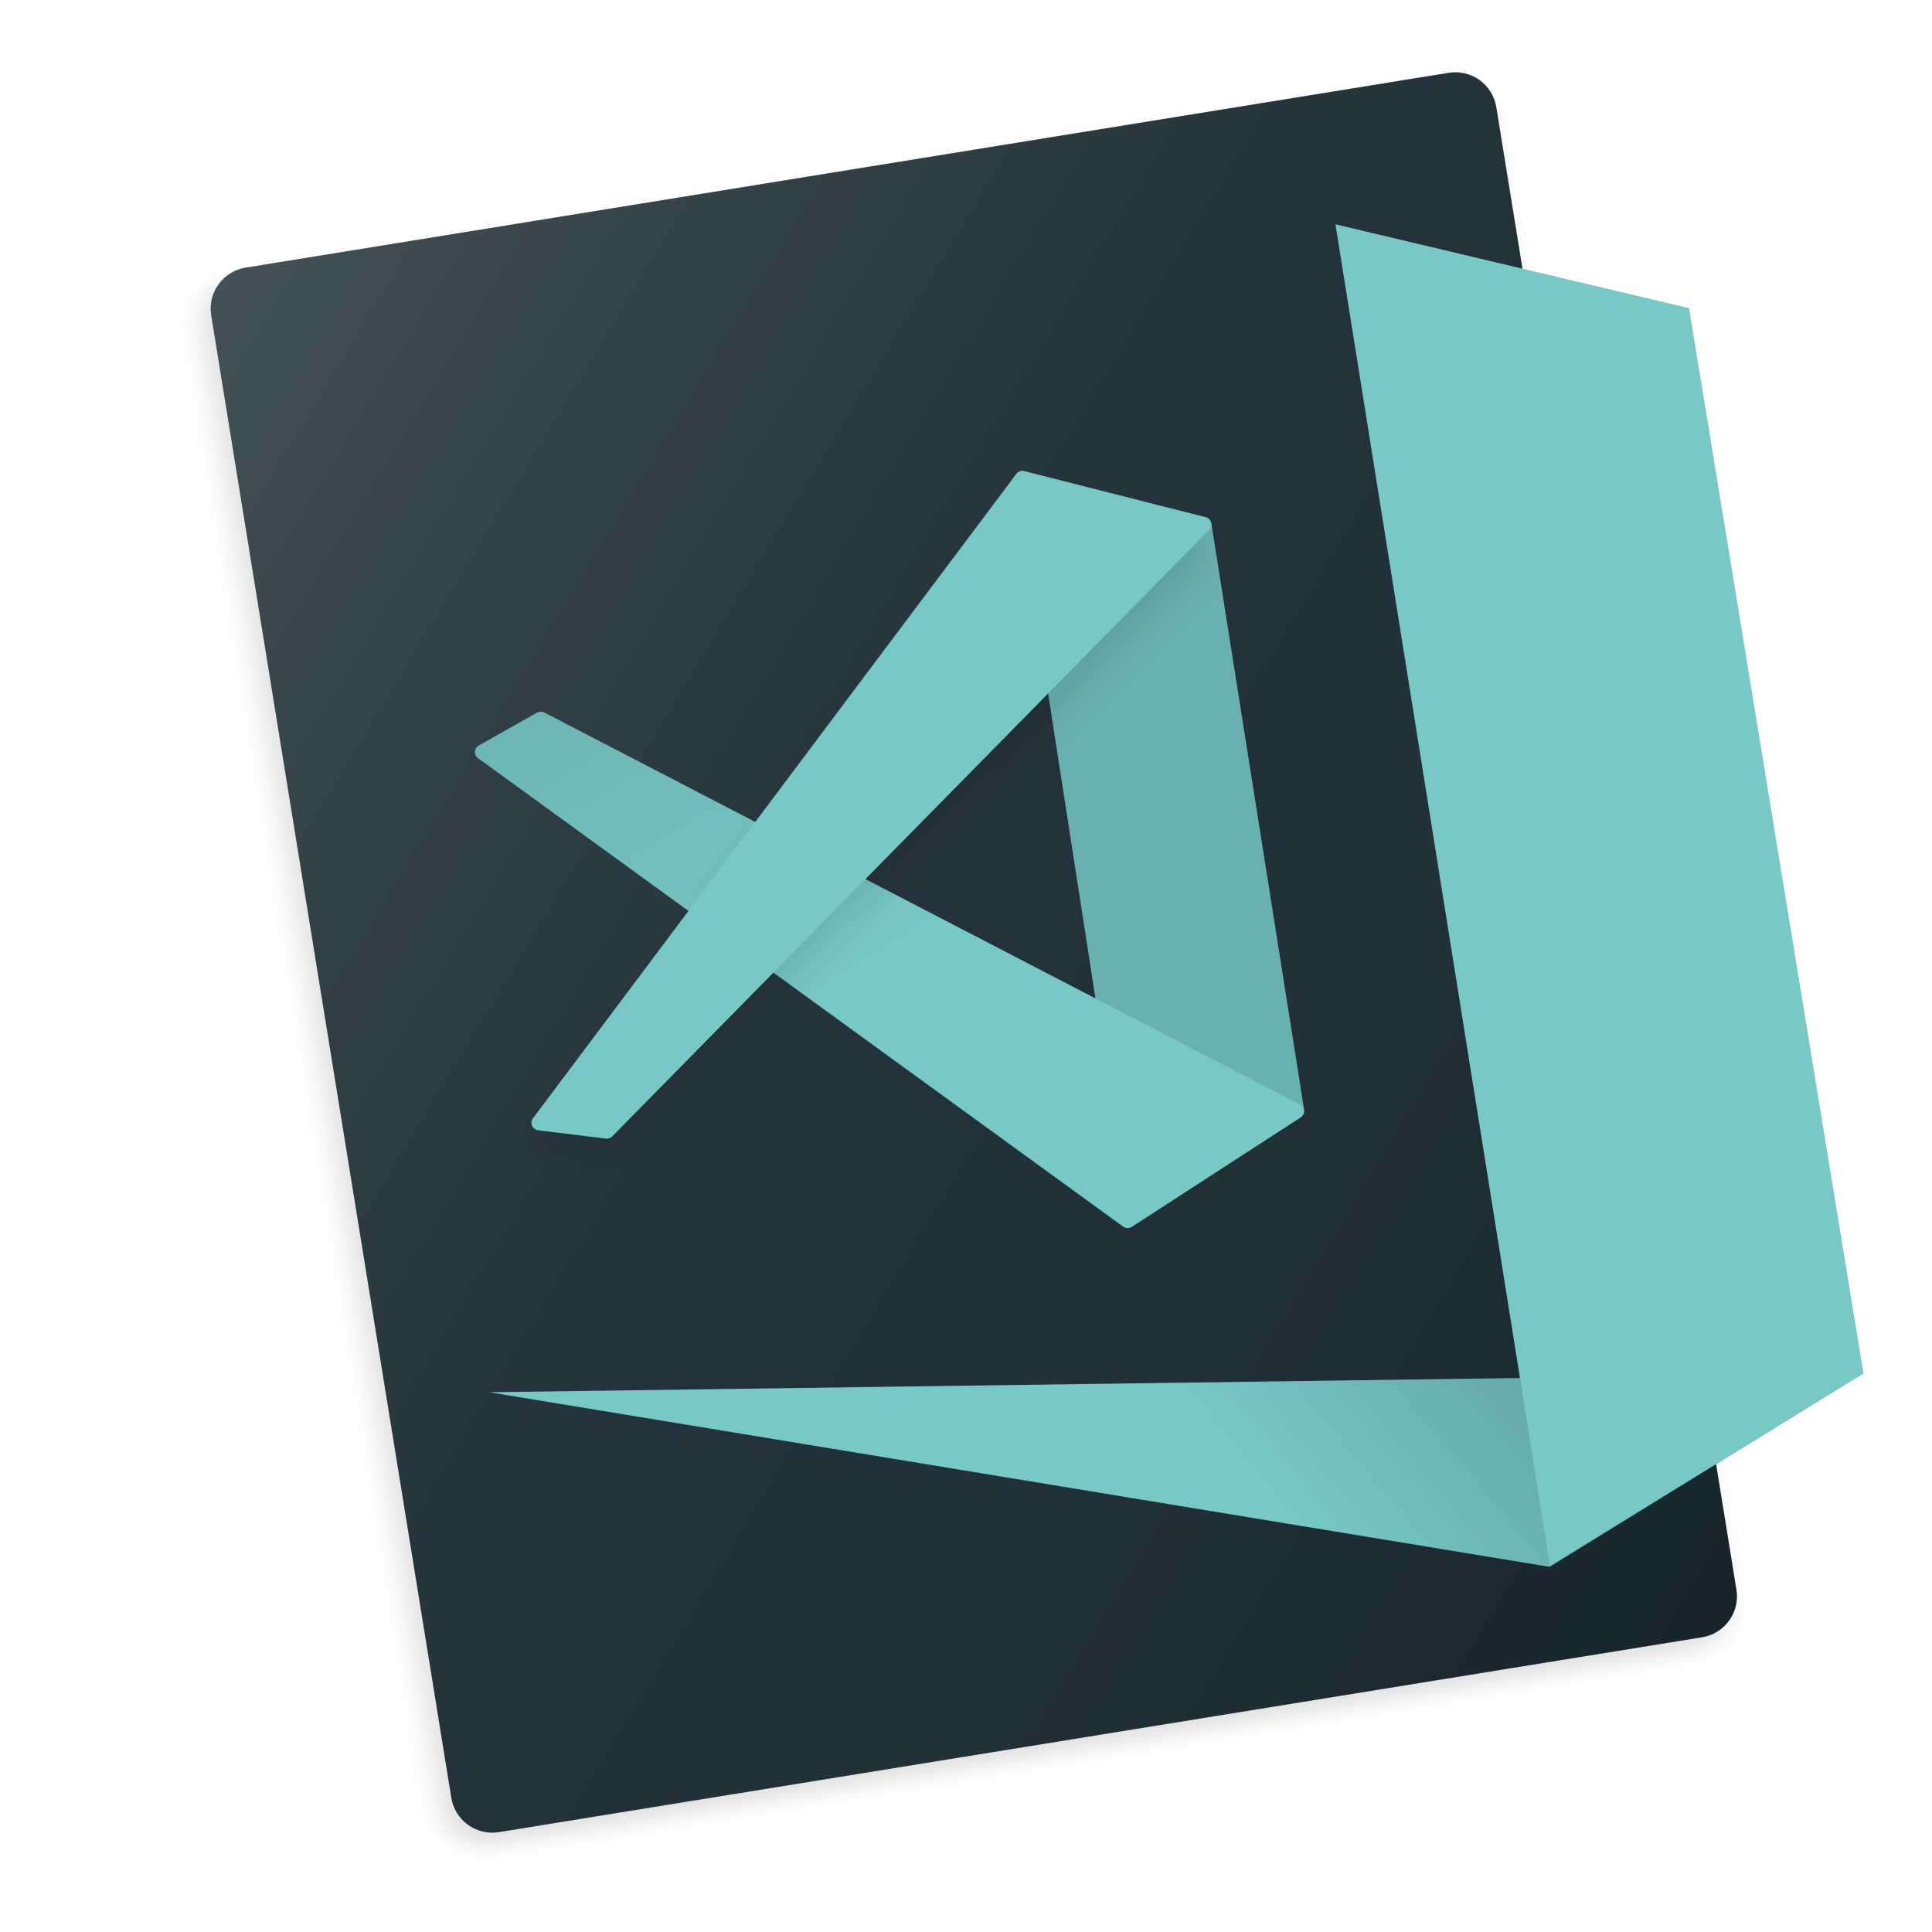
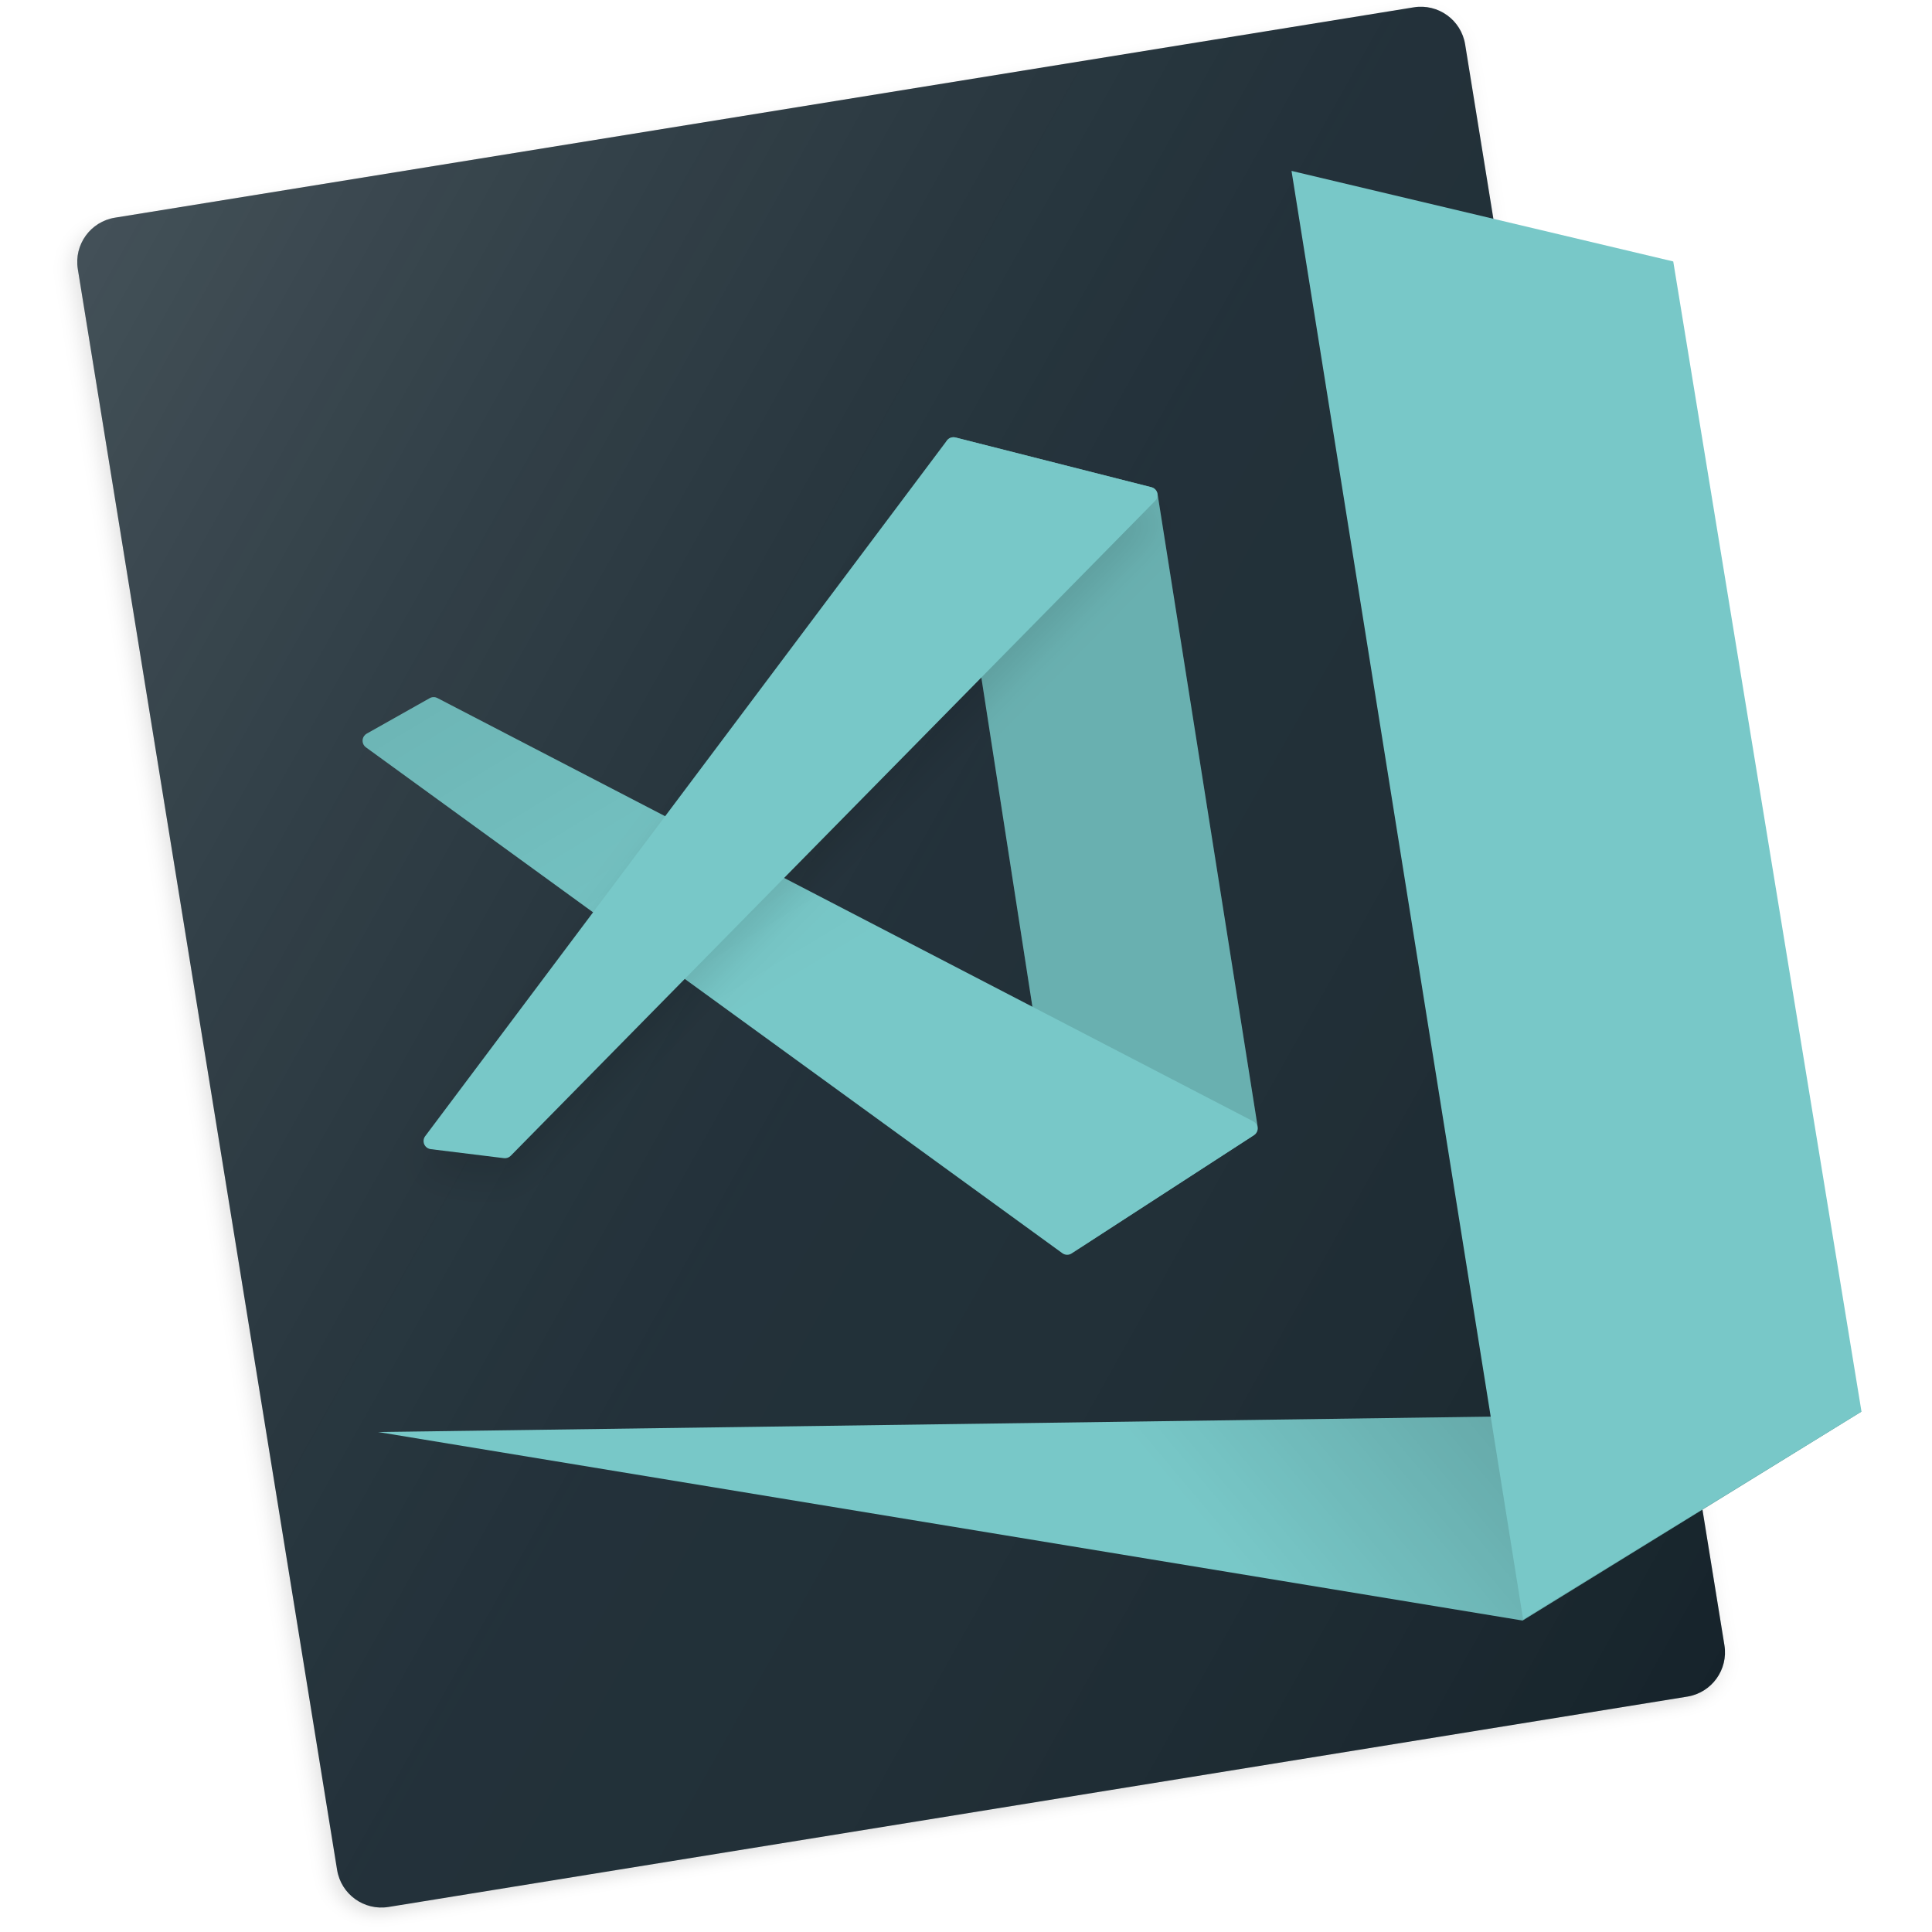
- <svg xmlns="http://www.w3.org/2000/svg" xmlns:xlink="http://www.w3.org/1999/xlink" width="1024" height="1024" viewBox="0 0 1024 1024">
+ <svg xmlns="http://www.w3.org/2000/svg" xmlns:xlink="http://www.w3.org/1999/xlink" width="1024px" height="1024px" viewBox="0 0 1024 1024" version="1.1">
  <defs>
-     <linearGradient id="oceanic-next-c" x1="0%" y1="0%" y2="100%">
-       <stop offset="0%" stop-color="#FFF" stop-opacity=".18" />
-       <stop offset="48.762%" stop-color="gray" stop-opacity=".08" />
-       <stop offset="100%" stop-opacity=".183" />
+     <linearGradient x1="0%" y1="0%" x2="100%" y2="100%" id="linearGradient-1">
+       <stop stop-color="#FFFFFF" stop-opacity="0.18" offset="0%" />
+       <stop stop-color="#808080" stop-opacity="0.08" offset="48.762%" />
+       <stop stop-color="#000000" stop-opacity="0.183" offset="100%" />
    </linearGradient>
-     <rect id="oceanic-next-b" width="690" height="840" x="171.142" y="84.824" rx="22" />
-     <filter id="oceanic-next-a" width="106.1%" height="105%" x="-3.9%" y="-1.8%" filterUnits="objectBoundingBox">
-       <feOffset dx="-6" dy="6" in="SourceAlpha" result="shadowOffsetOuter1" />
-       <feGaussianBlur in="shadowOffsetOuter1" result="shadowBlurOuter1" stdDeviation="6" />
-       <feColorMatrix in="shadowBlurOuter1" values="0 0 0 0 0   0 0 0 0 0   0 0 0 0 0  0 0 0 0.12 0" />
+     <rect id="path-2" x="68.167" y="53.799" width="744.89" height="907.021" rx="23.755" />
+     <filter x="-2.4%" y="-1.3%" width="104.0%" height="103.3%" filterUnits="objectBoundingBox" id="filter-3">
+       <feOffset dx="-3" dy="3" in="SourceAlpha" result="shadowOffsetOuter1" />
+       <feGaussianBlur stdDeviation="4.5" in="shadowOffsetOuter1" result="shadowBlurOuter1" />
+       <feColorMatrix values="0 0 0 0 0   0 0 0 0 0   0 0 0 0 0  0 0 0 0.12 0" type="matrix" in="shadowBlurOuter1" />
    </filter>
-     <path id="oceanic-next-d" d="M537.951,254.221 L598.468,644.286 L598.468,644.286 C598.807,646.469 600.851,647.964 603.034,647.626 C603.59,647.539 604.122,647.337 604.594,647.031 L689.429,592.14 L689.429,592.14 C690.757,591.281 691.454,589.719 691.207,588.157 L642.037,277.396 L642.037,277.396 C641.787,275.817 640.62,274.538 639.07,274.144 L542.888,249.731 L542.888,249.731 C540.747,249.187 538.57,250.482 538.027,252.624 C537.894,253.146 537.868,253.689 537.951,254.221 Z" />
-     <linearGradient id="oceanic-next-f" x1="5.234%" x2="50%" y1="3.683%" y2="50%">
-       <stop offset="0%" stop-opacity=".09" />
-       <stop offset="100%" stop-opacity="0" />
+     <path d="M464.152,236.712 L529.483,657.898 L529.483,657.898 C529.848,660.256 532.055,661.87 534.413,661.505 C535.013,661.411 535.587,661.193 536.097,660.862 L627.679,601.593 L627.679,601.593 C629.113,600.665 629.865,598.979 629.598,597.292 L576.517,261.737 L576.517,261.737 C576.247,260.031 574.988,258.65 573.314,258.225 L469.483,231.864 L469.483,231.864 C467.171,231.277 464.82,232.675 464.233,234.987 C464.09,235.551 464.063,236.138 464.152,236.712 Z" id="path-4" />
+     <linearGradient x1="5.234%" y1="3.683%" x2="50%" y2="50%" id="linearGradient-5">
+       <stop stop-color="#000000" stop-opacity="0.09" offset="0%" />
+       <stop stop-color="#000000" stop-opacity="0" offset="100%" />
    </linearGradient>
-     <path id="oceanic-next-e" d="M689.273,592.268 L599.846,650.276 L599.846,650.276 C598.457,651.176 596.657,651.129 595.318,650.156 L253.393,401.835 L253.393,401.835 C251.605,400.536 251.209,398.035 252.507,396.247 C252.845,395.782 253.279,395.395 253.78,395.113 L284.672,377.712 L284.672,377.712 C285.848,377.05 287.279,377.025 288.477,377.646 L688.938,585.361 L688.938,585.361 C690.899,586.379 691.664,588.793 690.647,590.754 C690.328,591.369 689.854,591.891 689.273,592.268 Z" />
-     <path id="oceanic-next-h" d="M640.848,280.869 L324.477,602.327 L324.477,602.327 C323.605,603.213 322.371,603.643 321.137,603.492 L285.191,599.067 L285.191,599.067 C282.998,598.797 281.439,596.801 281.709,594.608 C281.795,593.914 282.06,593.255 282.479,592.696 L538.615,251.241 L538.615,251.241 C539.584,249.95 541.235,249.367 542.8,249.765 L638.981,274.187 L638.981,274.187 C641.123,274.73 642.418,276.907 641.874,279.048 C641.699,279.735 641.345,280.364 640.848,280.869 Z" />
-     <filter id="oceanic-next-g" width="118.3%" height="118.7%" x="-9.2%" y="-5.9%" filterUnits="objectBoundingBox">
-       <feOffset dy="12" in="SourceAlpha" result="shadowOffsetOuter1" />
-       <feGaussianBlur in="shadowOffsetOuter1" result="shadowBlurOuter1" stdDeviation="9" />
-       <feColorMatrix in="shadowBlurOuter1" values="0 0 0 0 0   0 0 0 0 0   0 0 0 0 0  0 0 0 0.1 0" />
+     <path d="M627.511,601.731 L530.971,664.366 L530.971,664.366 C529.471,665.339 527.528,665.288 526.081,664.237 L156.958,396.103 L156.958,396.103 C155.028,394.701 154.6,392 156.002,390.07 C156.367,389.568 156.835,389.15 157.376,388.845 L190.725,370.057 L190.725,370.057 C191.995,369.341 193.54,369.314 194.834,369.986 L627.149,594.273 L627.149,594.273 C629.267,595.372 630.092,597.979 628.994,600.096 C628.649,600.76 628.138,601.324 627.511,601.731 Z" id="path-6" />
+     <path d="M575.234,265.486 L233.697,612.592 L233.697,612.592 C232.755,613.549 231.423,614.014 230.09,613.85 L191.286,609.072 L191.286,609.072 C188.918,608.781 187.235,606.625 187.527,604.257 C187.619,603.509 187.906,602.797 188.358,602.194 L464.868,233.495 L464.868,233.495 C465.915,232.1 467.697,231.471 469.387,231.9 L573.218,258.271 L573.218,258.271 C575.531,258.858 576.929,261.208 576.342,263.52 C576.153,264.262 575.771,264.94 575.234,265.486 Z" id="path-7" />
+     <filter x="-9.0%" y="-5.8%" width="118.0%" height="118.3%" filterUnits="objectBoundingBox" id="filter-8">
+       <feOffset dx="0" dy="13" in="SourceAlpha" result="shadowOffsetOuter1" />
+       <feGaussianBlur stdDeviation="9.5" in="shadowOffsetOuter1" result="shadowBlurOuter1" />
+       <feColorMatrix values="0 0 0 0 0   0 0 0 0 0   0 0 0 0 0  0 0 0 0.1 0" type="matrix" in="shadowBlurOuter1" />
    </filter>
-     <linearGradient id="oceanic-next-j" x1="100%" x2="50%" y1="0%" y2="5.905%">
-       <stop offset="0%" stop-opacity=".3" />
-       <stop offset="100%" stop-opacity="0" />
+     <linearGradient x1="100%" y1="0%" x2="50%" y2="5.905%" id="linearGradient-9">
+       <stop stop-color="#000000" stop-opacity="0.3" offset="0%" />
+       <stop stop-color="#000000" stop-opacity="0" offset="100%" />
    </linearGradient>
-     <polygon id="oceanic-next-i" points="259.369 737.918 821.277 830.453 987.705 727.844" />
+     <polygon id="path-10" points="163.41 759.002 770.015 858.92 949.682 748.124" />
  </defs>
-   <g fill="none" fill-rule="evenodd">
-     <g transform="rotate(-9.2 516.142 504.824)">
-       <use fill="#000" filter="url(#oceanic-next-a)" xlink:href="#oceanic-next-b" />
-       <use fill="#1B2B34" xlink:href="#oceanic-next-b" />
-       <use fill="url(#oceanic-next-c)" xlink:href="#oceanic-next-b" />
+   <g id="Page-1" stroke="none" stroke-width="1" fill="none" fill-rule="evenodd">
+     <g id="oceanic-next">
+       <g id="icon" transform="translate(37, 0)">
+         <g id="Rectangle" transform="translate(440.6118, 507.3095) rotate(-9.2) translate(-440.6118, -507.3095) ">
+           <use fill="black" fill-opacity="1" filter="url(#filter-3)" xlink:href="#path-2" />
+           <use fill="#1B2B34" fill-rule="evenodd" xlink:href="#path-2" />
+           <use fill="url(#linearGradient-1)" fill-rule="evenodd" xlink:href="#path-2" />
+         </g>
+         <g id="Path-2">
+           <use fill="#78C8C8" xlink:href="#path-4" />
+           <use fill="#E0E0E0" style="mix-blend-mode: multiply;" xlink:href="#path-4" />
+         </g>
+         <g id="Path-4">
+           <use fill="#78C8C8" xlink:href="#path-6" />
+           <use fill="url(#linearGradient-5)" xlink:href="#path-6" />
+         </g>
+         <g id="Path-3">
+           <use fill="black" fill-opacity="1" filter="url(#filter-8)" xlink:href="#path-7" />
+           <use fill="#78C8C8" fill-rule="evenodd" xlink:href="#path-7" />
+         </g>
+         <g id="Path-6">
+           <use fill="#78C8C8" xlink:href="#path-10" />
+           <use fill="url(#linearGradient-9)" xlink:href="#path-10" />
+         </g>
+         <polygon id="Path-5" fill="#78C8C8" points="647.533 90.582 849.853 138.571 949.622 748.137 770.289 858.332" />
+       </g>
    </g>
-     <use fill="#78C8C8" xlink:href="#oceanic-next-d" />
-     <use fill="#E0E0E0" style="mix-blend-mode:multiply" xlink:href="#oceanic-next-d" />
-     <use fill="#78C8C8" xlink:href="#oceanic-next-e" />
-     <use fill="url(#oceanic-next-f)" xlink:href="#oceanic-next-e" />
-     <use fill="#000" filter="url(#oceanic-next-g)" xlink:href="#oceanic-next-h" />
-     <use fill="#78C8C8" xlink:href="#oceanic-next-h" />
-     <g>
-       <use fill="#78C8C8" xlink:href="#oceanic-next-i" />
-       <use fill="url(#oceanic-next-j)" xlink:href="#oceanic-next-i" />
-     </g>
-     <polygon fill="#78C8C8" points="707.82 118.889 895.232 163.332 987.65 727.856 821.531 829.908" />
  </g>
</svg>
